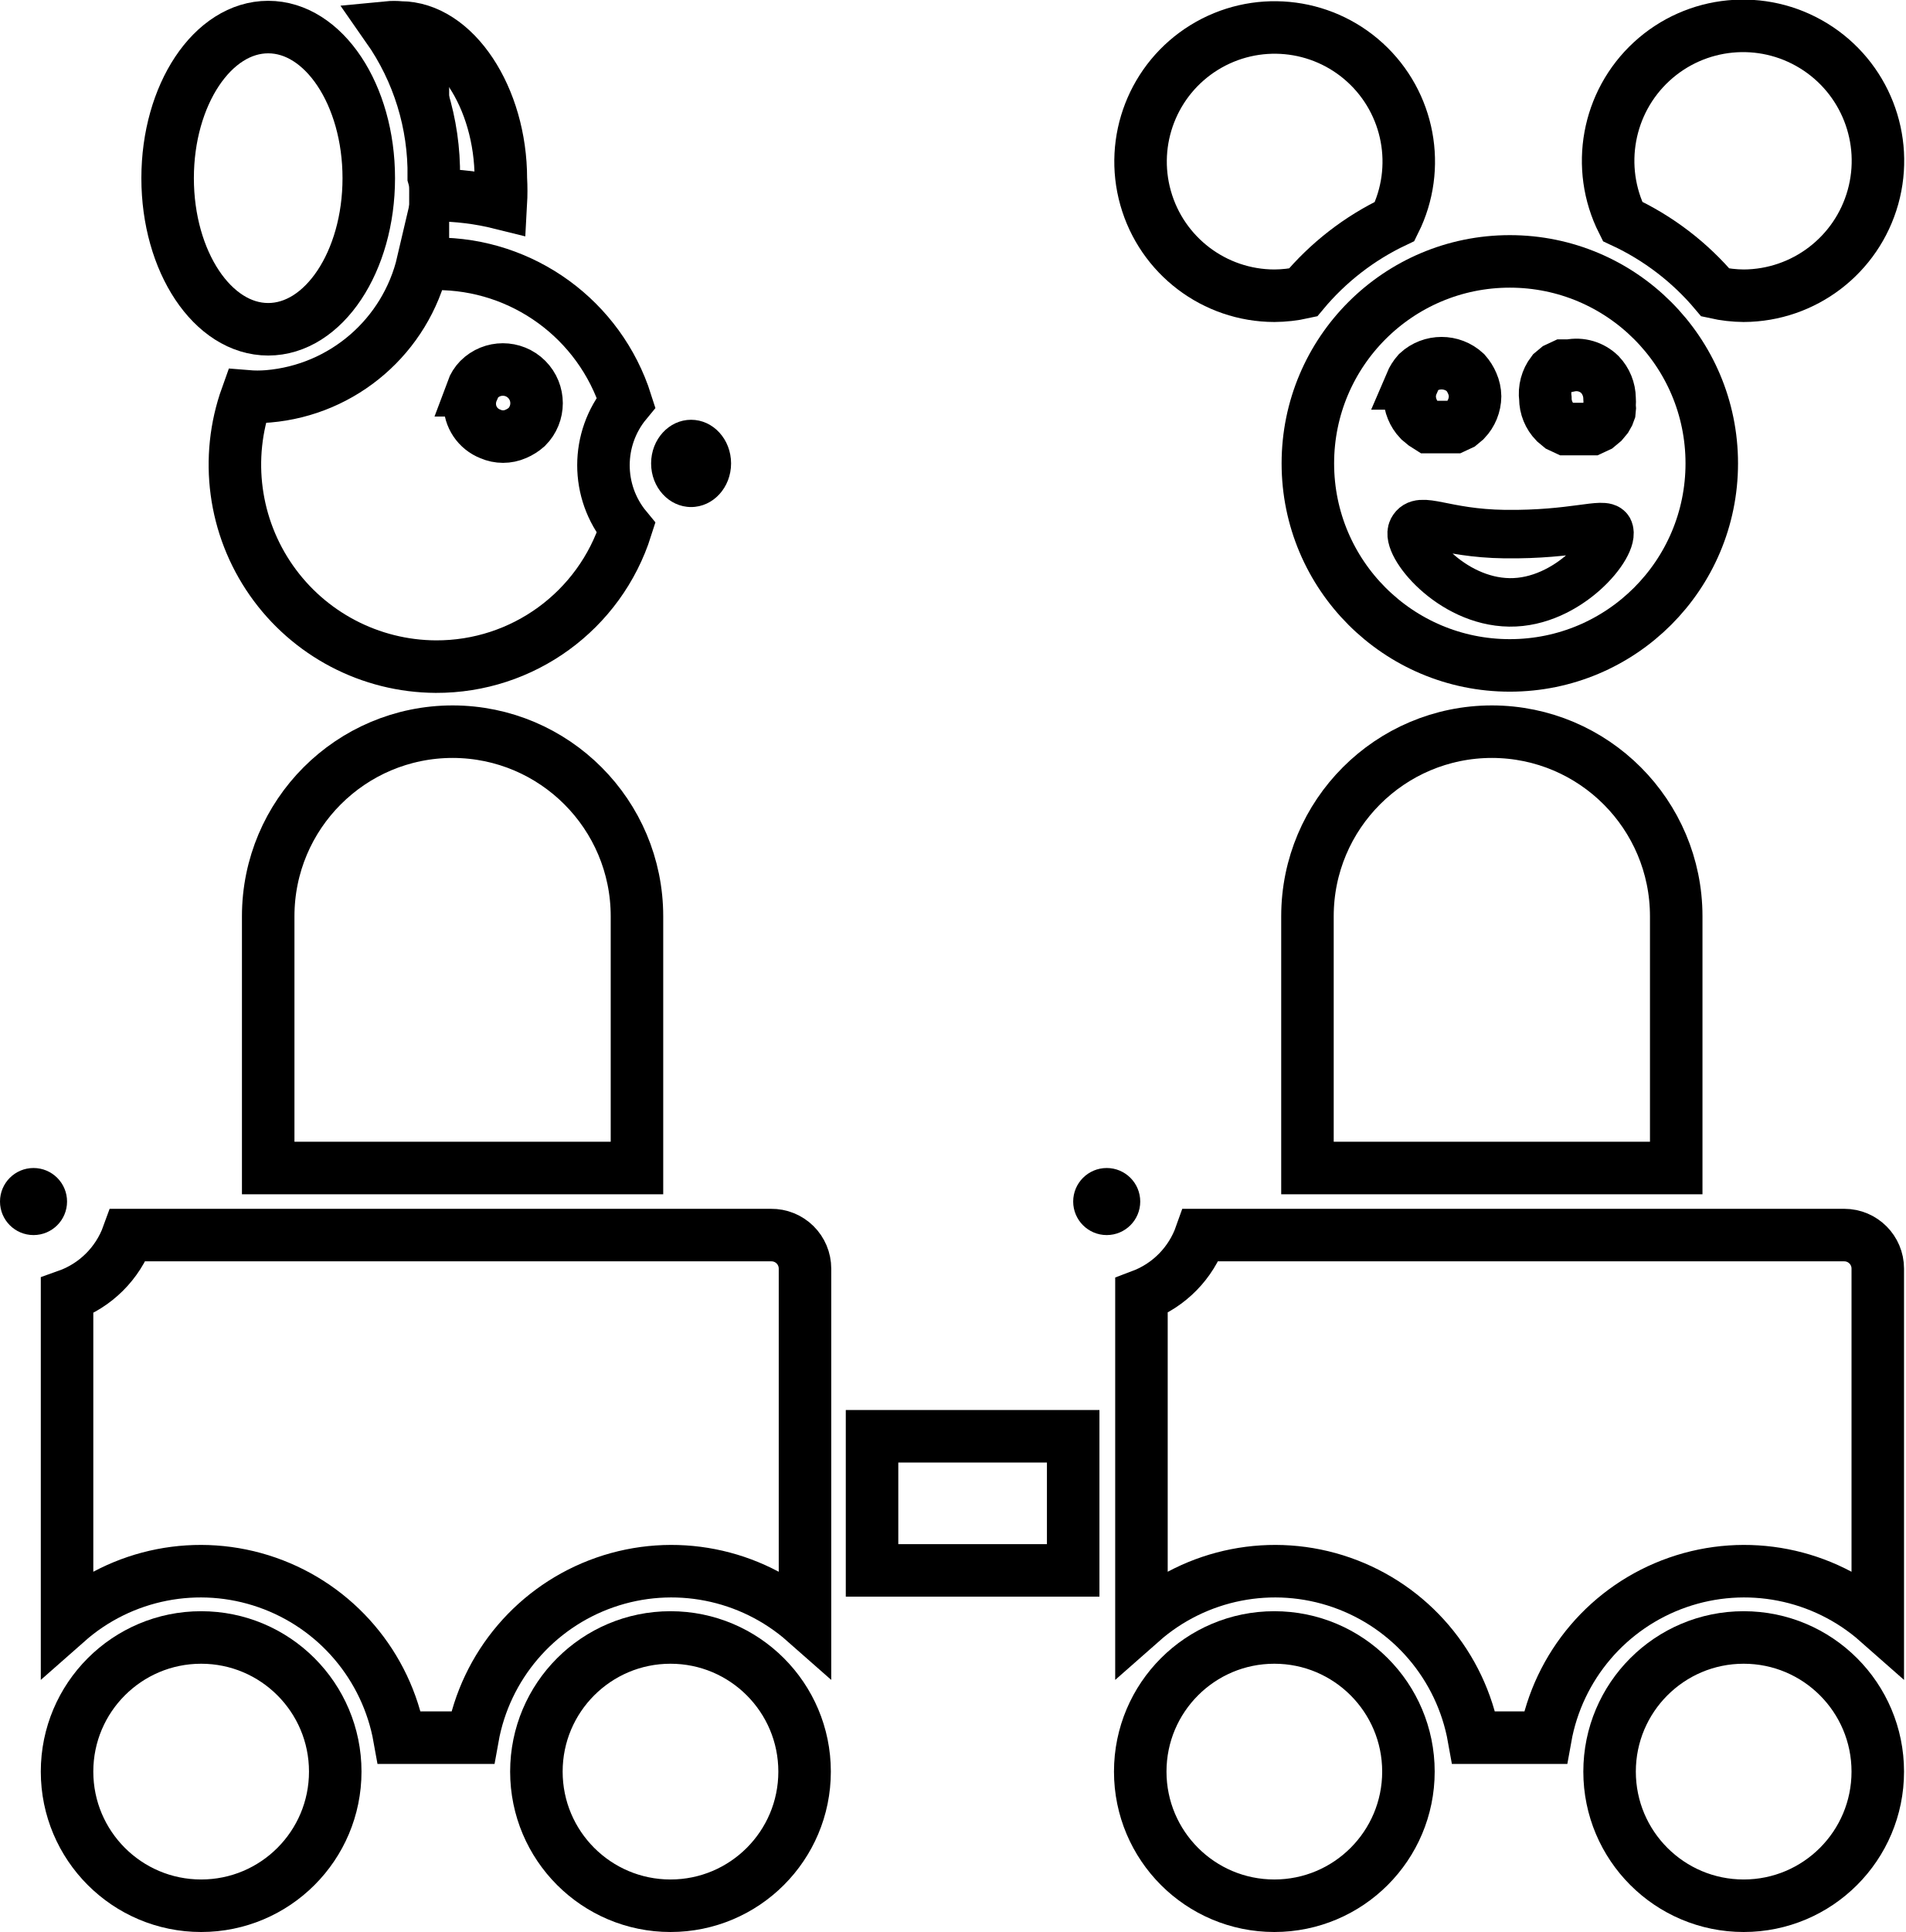
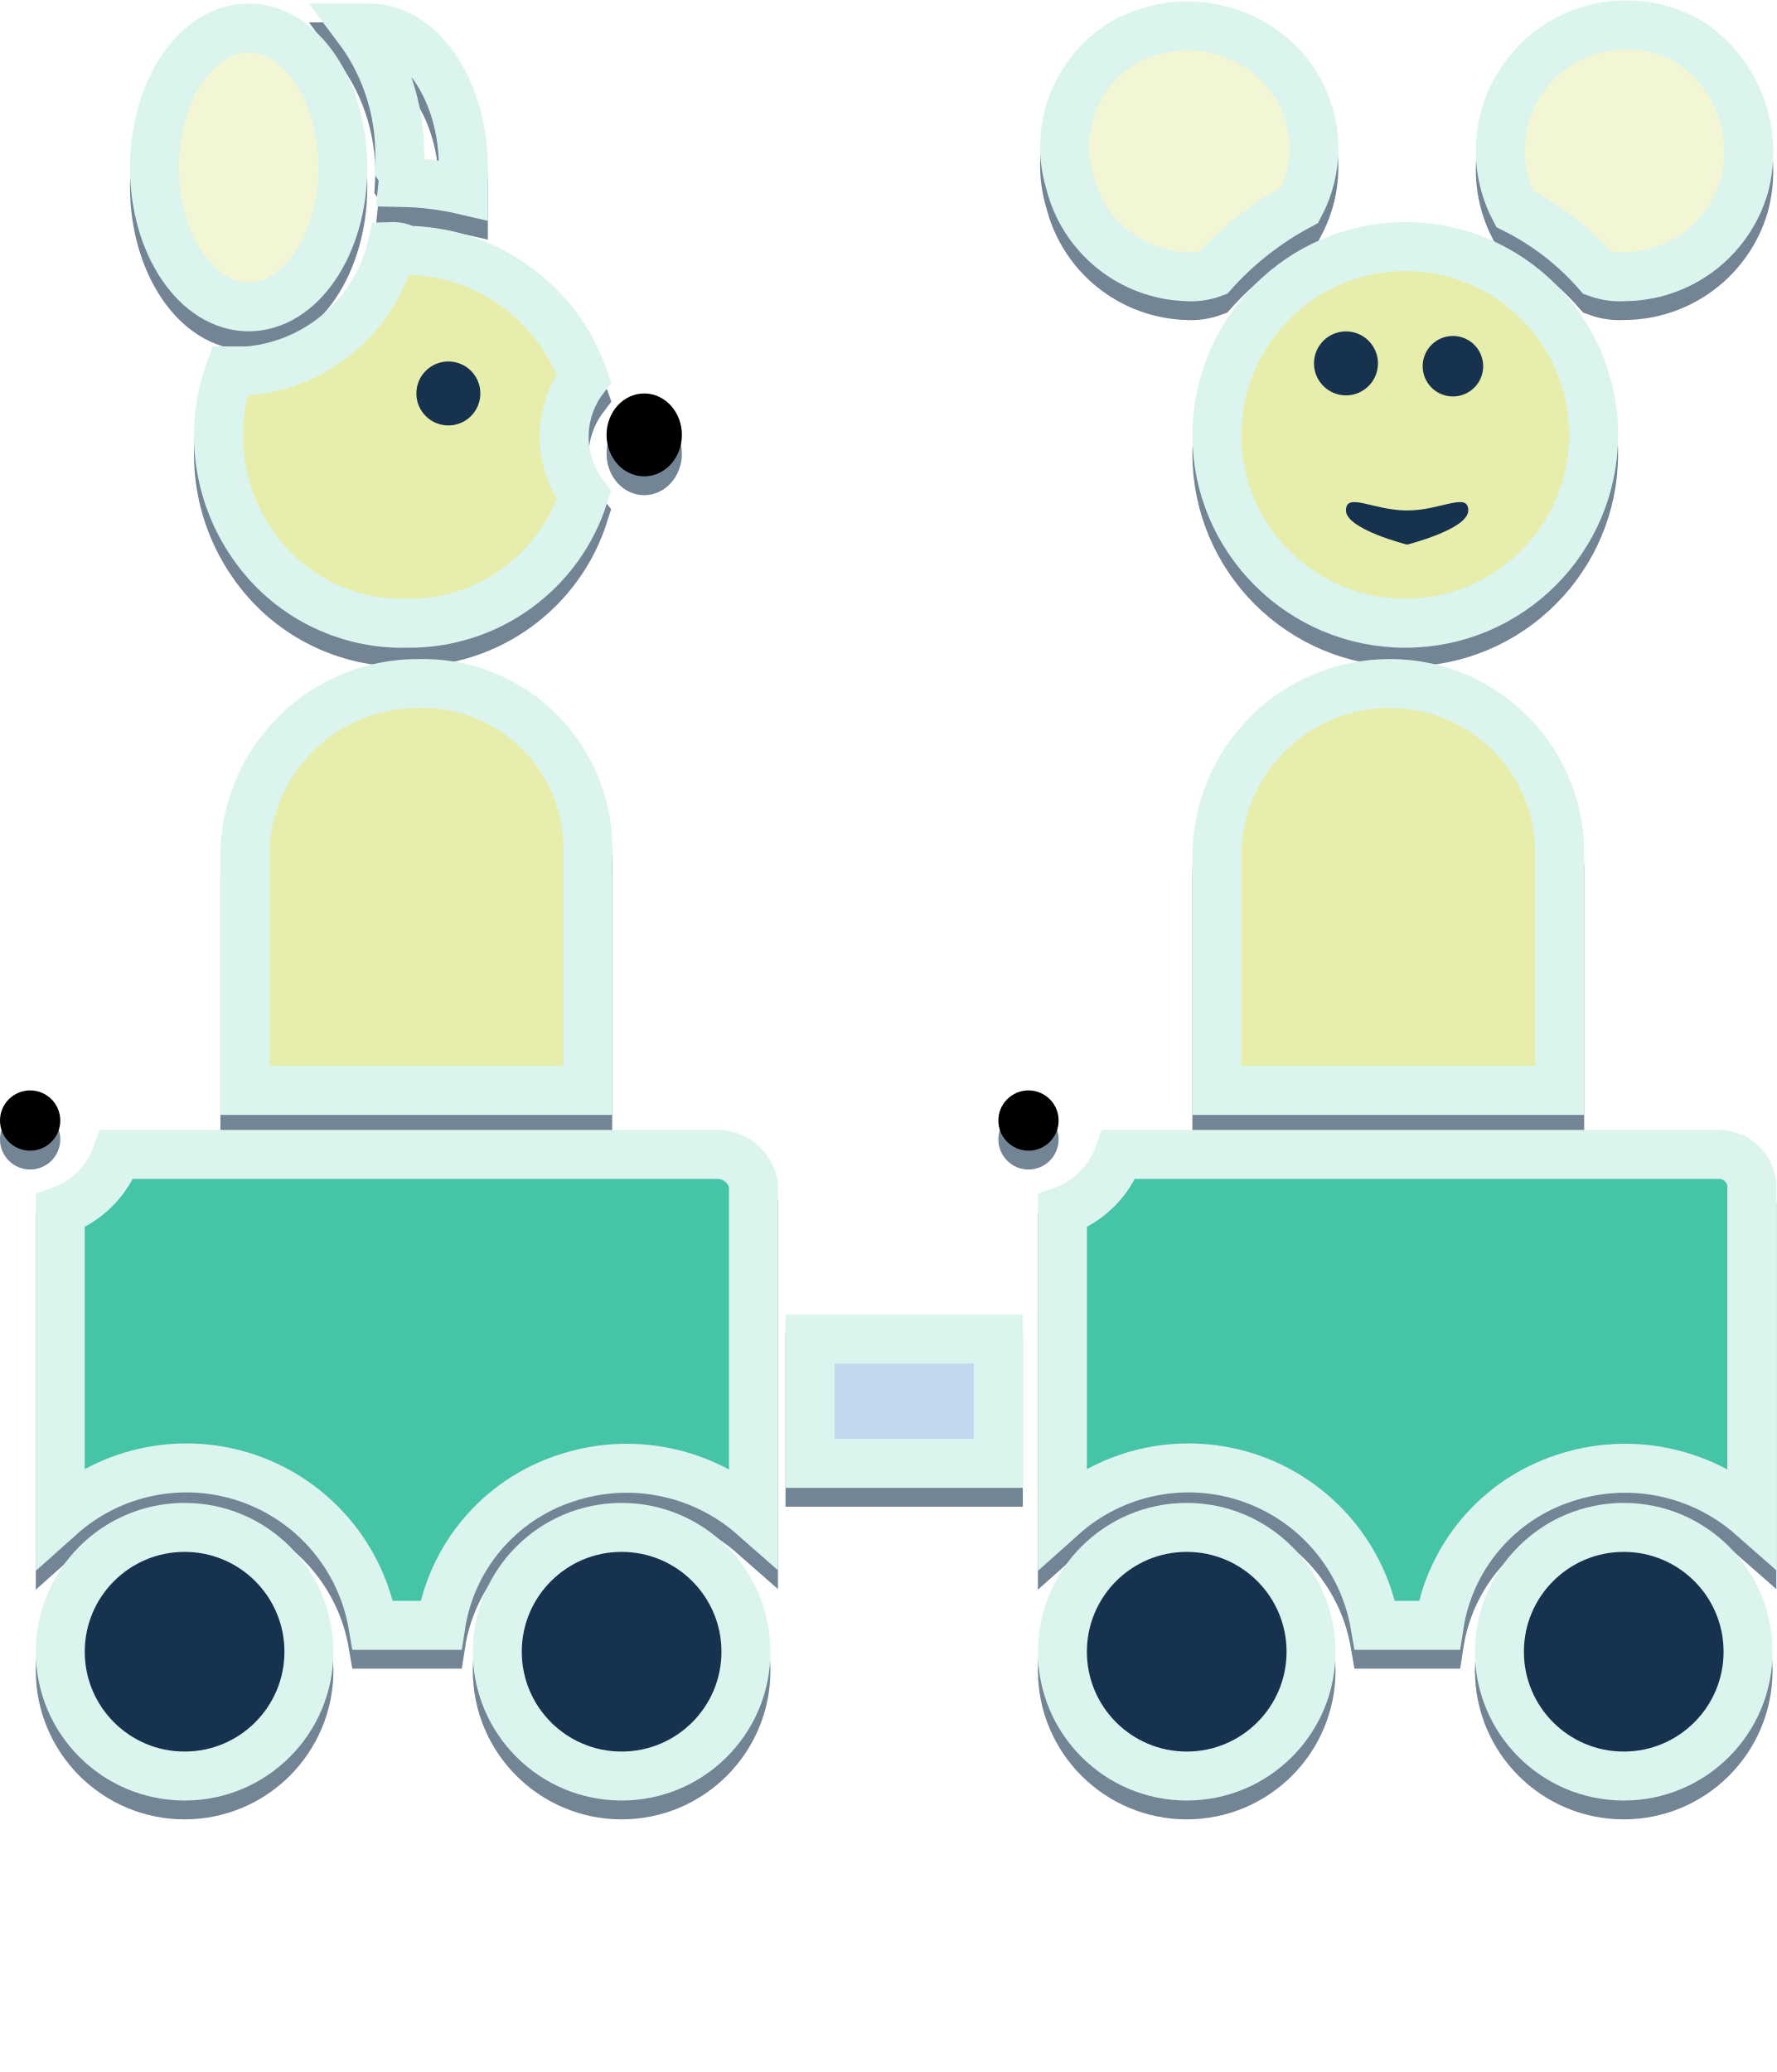
- <svg xmlns="http://www.w3.org/2000/svg" id="Layer_1" data-name="Layer 1" viewBox="0 0 47.17 47.82">
-   <path d="M17.95,18.2a4.57,4.57,0,0,0-4.57,4.57V29h9.13V22.77A4.57,4.57,0,0,0,17.95,18.2Z" transform="translate(-6.74 -0.09)" fill="none" stroke="#000" stroke-miterlimit="10" stroke-width="1.3" />
-   <ellipse cx="17.11" cy="11.47" rx="0.99" ry="1.08" />
-   <path d="M49.21,7.33a3.37,3.37,0,0,0,.7.08,3.34,3.34,0,1,0-3-1.84A6.68,6.68,0,0,1,49.21,7.33Z" transform="translate(-6.74 -0.09)" fill="none" stroke="#000" stroke-miterlimit="10" stroke-width="1.3" />
-   <path d="M17.52,4.92h0a6.74,6.74,0,0,1,1.62.2,5.46,5.46,0,0,0,0-.61c0-2-1.14-3.74-2.49-3.74a1.6,1.6,0,0,0-.31,0,6.31,6.31,0,0,1,1.14,3.7C17.53,4.64,17.52,4.78,17.52,4.92Z" transform="translate(-6.74 -0.09)" fill="none" stroke="#000" stroke-miterlimit="10" stroke-width="1.3" />
-   <path d="M17.21,6.59A4.31,4.31,0,0,1,13.38,9.9a3.21,3.21,0,0,1-.53,0,5,5,0,0,0,4.68,6.69,4.92,4.92,0,0,0,4.71-3.43,2.44,2.44,0,0,1,0-3.11,4.92,4.92,0,0,0-4.71-3.43H17.21Zm1.22,3.16a0.77,0.77,0,0,1,.17-0.27,0.83,0.83,0,1,1,1.18,1.18,1,1,0,0,1-.27.17,0.78,0.78,0,0,1-.63,0,0.8,0.8,0,0,1-.51-0.76,0.83,0.83,0,0,1,.07-0.32h0Z" transform="translate(-6.74 -0.09)" fill="none" stroke="#000" stroke-miterlimit="10" stroke-width="1.3" />
-   <path d="M38.29,7.41A3.37,3.37,0,0,0,39,7.33a6.68,6.68,0,0,1,2.27-1.76A3.32,3.32,0,1,0,38.29,7.41Z" transform="translate(-6.74 -0.09)" fill="none" stroke="#000" stroke-miterlimit="10" stroke-width="1.3" />
-   <ellipse cx="6.64" cy="4.41" rx="2.49" ry="3.74" fill="none" stroke="#000" stroke-miterlimit="10" stroke-width="1.3" />
-   <path d="M43.68,18.2a4.57,4.57,0,0,0-4.57,4.57V29h9.13V22.77A4.57,4.57,0,0,0,43.68,18.2Z" transform="translate(-6.74 -0.09)" fill="none" stroke="#000" stroke-miterlimit="10" stroke-width="1.3" />
-   <path d="M39.12,11.56a5,5,0,1,0,5-5A5,5,0,0,0,39.12,11.56Zm6.05-2.25,0.12-.1,0.15-.07,0.16,0a0.83,0.83,0,0,1,.75.22,0.87,0.87,0,0,1,.24.59,1.15,1.15,0,0,1,0,.17,0.51,0.51,0,0,1,0,.15,0.64,0.64,0,0,1-.07.15l-0.1.12-0.12.1-0.15.07-0.16,0-0.16,0-0.16,0-0.16,0-0.15-.07-0.12-.1a0.85,0.85,0,0,1-.24-0.59A0.87,0.87,0,0,1,45.17,9.31Zm-3.5.27a1,1,0,0,1,.17-0.27,0.87,0.87,0,0,1,1.18,0,1,1,0,0,1,.17.27,0.83,0.83,0,0,1,.07.32,0.87,0.87,0,0,1-.24.59l-0.12.1-0.15.07-0.15,0-0.17,0-0.17,0-0.15,0L42,10.59l-0.12-.1a0.87,0.87,0,0,1-.24-0.59,0.83,0.83,0,0,1,.07-0.32h0Z" transform="translate(-6.74 -0.09)" fill="none" stroke="#000" stroke-miterlimit="10" stroke-width="1.3" />
-   <circle cx="27.4" cy="29.74" r="0.83" />
-   <rect x="21.59" y="35.55" width="4.98" height="3.32" fill="none" stroke="#000" stroke-miterlimit="10" stroke-width="1.3" />
-   <circle cx="31.55" cy="43.85" r="3.32" fill="none" stroke="#000" stroke-miterlimit="10" stroke-width="1.3" />
-   <circle cx="43.17" cy="43.85" r="3.32" fill="none" stroke="#000" stroke-miterlimit="10" stroke-width="1.3" />
-   <circle cx="0.83" cy="29.74" r="0.83" />
-   <path d="M52.4,30.66H36.47A2.49,2.49,0,0,1,35,32.16v8.07a5,5,0,0,1,8.23,2.87H45a5,5,0,0,1,8.23-2.87V31.49A0.83,0.83,0,0,0,52.4,30.66Z" transform="translate(-6.74 -0.09)" fill="none" stroke="#000" stroke-miterlimit="10" stroke-width="1.3" />
-   <circle cx="16.6" cy="43.85" r="3.32" fill="none" stroke="#000" stroke-miterlimit="10" stroke-width="1.3" />
-   <path d="M25.83,30.66H9.91A2.49,2.49,0,0,1,8.4,32.16v8.07a5,5,0,0,1,8.23,2.87h1.81a5,5,0,0,1,8.23-2.87V31.49A0.83,0.83,0,0,0,25.83,30.66Z" transform="translate(-6.74 -0.09)" fill="none" stroke="#000" stroke-miterlimit="10" stroke-width="1.3" />
-   <circle cx="4.98" cy="43.85" r="3.32" fill="none" stroke="#000" stroke-miterlimit="10" stroke-width="1.3" />
-   <path d="M46.57,13.2c0.18,0.37-1,1.82-2.46,1.8s-2.59-1.44-2.4-1.8,0.75,0.09,2.29.11C45.71,13.33,46.45,13,46.57,13.2Z" transform="translate(-6.74 -0.09)" fill="none" stroke="#000" stroke-miterlimit="10" stroke-width="1.2" />
+ <svg xmlns="http://www.w3.org/2000/svg" viewBox="0 0 47.15 55">
+   <g style="isolation:isolate">
+     <g id="Layer_1" data-name="Layer 1">
+       <g id="_Group_" data-name="&lt;Group&gt;">
+         <g opacity="0.6" style="mix-blend-mode:multiply">
+           <rect x="21.5" y="36.044" width="5" height="3.3" fill="#16324f" />
+           <path d="M53.3,37.168v8.8a5.093,5.093,0,0,0-5-1,4.891,4.891,0,0,0-3.3,3.9H43.3a5.023,5.023,0,0,0-8.3-2.9v-8.1a2.475,2.475,0,0,0,1.5-1.5H52.4A0.876,0.876,0,0,1,53.3,37.168Z" transform="translate(-6.8 -5.224)" fill="#16324f" />
+           <path d="M51.7,6.868a3.52,3.52,0,0,1,1.4,3.8,3.33,3.33,0,0,1-3.2,2.4,1.7,1.7,0,0,1-.7-0.1,7.231,7.231,0,0,0-2.2-1.7A3.343,3.343,0,0,1,51.7,6.868Z" transform="translate(-6.8 -5.224)" fill="#16324f" />
+           <circle cx="43.1" cy="44.344" r="3.3" fill="#16324f" />
+           <path d="M48.2,28.468v6.2H39.1v-6.2a4.588,4.588,0,0,1,4.6-4.6A4.5,4.5,0,0,1,48.2,28.468Z" transform="translate(-6.8 -5.224)" fill="#16324f" />
+           <path d="M44.1,12.268a5,5,0,1,1-5,5A5.015,5.015,0,0,1,44.1,12.268Z" transform="translate(-6.8 -5.224)" fill="#16324f" />
+           <path d="M40.6,7.268a3.21,3.21,0,0,1,.7,3.9,8.362,8.362,0,0,0-2.3,1.8,1.7,1.7,0,0,1-.7.1,3.3,3.3,0,0,1-3.1-2.5,3.232,3.232,0,0,1,1.4-3.7A3.468,3.468,0,0,1,40.6,7.268Z" transform="translate(-6.8 -5.224)" fill="#16324f" />
+           <circle cx="31.5" cy="44.344" r="3.3" fill="#16324f" />
+           <circle cx="27.3" cy="30.244" r="0.8" fill="#16324f" />
+           <path d="M26.8,37.168v8.8a5.093,5.093,0,0,0-5-1,4.891,4.891,0,0,0-3.3,3.9H16.7a5.023,5.023,0,0,0-8.3-2.9v-8.1a2.475,2.475,0,0,0,1.5-1.5H25.8A0.974,0.974,0,0,1,26.8,37.168Z" transform="translate(-6.8 -5.224)" fill="#16324f" />
+           <circle cx="16.5" cy="44.344" r="3.3" fill="#16324f" />
+           <ellipse cx="17.1" cy="12.044" rx="1" ry="1.1" fill="#16324f" />
+           <path d="M22.4,28.468v6.2H13.3v-6.2a4.588,4.588,0,0,1,4.6-4.6A4.385,4.385,0,0,1,22.4,28.468Z" transform="translate(-6.8 -5.224)" fill="#16324f" />
+           <path d="M22.3,15.768a2.551,2.551,0,0,0,0,3.1,4.863,4.863,0,0,1-4.7,3.4,4.813,4.813,0,0,1-4.1-2.1,5.061,5.061,0,0,1-.6-4.6h0.5a4.309,4.309,0,0,0,3.8-3.3,0.756,0.756,0,0,1,.4.1A5.053,5.053,0,0,1,22.3,15.768Z" transform="translate(-6.8 -5.224)" fill="#16324f" />
+           <ellipse cx="6.6" cy="4.944" rx="2.5" ry="3.7" fill="#16324f" />
+           <circle cx="4.9" cy="44.344" r="3.3" fill="#16324f" />
+           <circle cx="0.8" cy="30.244" r="0.8" fill="#16324f" />
+           <path d="M17.9,23.868a4.588,4.588,0,0,0-4.6,4.6v6.2h9.1v-6.2A4.385,4.385,0,0,0,17.9,23.868Z" transform="translate(-6.8 -5.224)" fill="none" stroke="#16324f" stroke-miterlimit="10" stroke-width="1.3" />
+           <path d="M49.2,12.968a1.7,1.7,0,0,0,.7.1,3.33,3.33,0,0,0,3.2-2.4,3.52,3.52,0,0,0-1.4-3.8,3.343,3.343,0,0,0-4.7,4.4A7.231,7.231,0,0,1,49.2,12.968Z" transform="translate(-6.8 -5.224)" fill="none" stroke="#16324f" stroke-miterlimit="10" stroke-width="1.3" />
+           <path d="M17.5,10.568a7.772,7.772,0,0,1,1.6.2v-0.6c0-2-1.1-3.7-2.5-3.7H16.3a5.572,5.572,0,0,1,1.1,3.7A0.6,0.6,0,0,1,17.5,10.568Z" transform="translate(-6.8 -5.224)" fill="none" stroke="#16324f" stroke-miterlimit="10" stroke-width="1.3" />
+           <path d="M17.2,12.268a4.309,4.309,0,0,1-3.8,3.3H12.9a5.061,5.061,0,0,0,.6,4.6,4.813,4.813,0,0,0,4.1,2.1,4.863,4.863,0,0,0,4.7-3.4,2.551,2.551,0,0,1,0-3.1,5.053,5.053,0,0,0-4.7-3.4A0.756,0.756,0,0,0,17.2,12.268Z" transform="translate(-6.8 -5.224)" fill="none" stroke="#16324f" stroke-miterlimit="10" stroke-width="1.3" />
+           <path d="M38.3,13.068a1.7,1.7,0,0,0,.7-0.1,8.362,8.362,0,0,1,2.3-1.8,3.21,3.21,0,0,0-.7-3.9,3.468,3.468,0,0,0-4-.4,3.232,3.232,0,0,0-1.4,3.7A3.3,3.3,0,0,0,38.3,13.068Z" transform="translate(-6.8 -5.224)" fill="none" stroke="#16324f" stroke-miterlimit="10" stroke-width="1.3" />
+           <ellipse cx="6.6" cy="4.944" rx="2.5" ry="3.7" fill="none" stroke="#16324f" stroke-miterlimit="10" stroke-width="1.3" />
+           <path d="M43.7,23.868a4.588,4.588,0,0,0-4.6,4.6v6.2h9.1v-6.2A4.5,4.5,0,0,0,43.7,23.868Z" transform="translate(-6.8 -5.224)" fill="none" stroke="#16324f" stroke-miterlimit="10" stroke-width="1.3" />
+           <path d="M39.1,17.268a5,5,0,1,0,5-5A5.015,5.015,0,0,0,39.1,17.268Z" transform="translate(-6.8 -5.224)" fill="none" stroke="#16324f" stroke-miterlimit="10" stroke-width="1.3" />
+           <rect x="21.5" y="36.044" width="5" height="3.3" fill="none" stroke="#16324f" stroke-miterlimit="10" stroke-width="1.3" />
+           <circle cx="31.5" cy="44.344" r="3.3" fill="none" stroke="#16324f" stroke-miterlimit="10" stroke-width="1.3" />
+           <circle cx="43.1" cy="44.344" r="3.3" fill="none" stroke="#16324f" stroke-miterlimit="10" stroke-width="1.3" />
+           <path d="M52.4,36.368H36.5a2.475,2.475,0,0,1-1.5,1.5v8.1a5.023,5.023,0,0,1,8.3,2.9H45a4.891,4.891,0,0,1,3.3-3.9,5.093,5.093,0,0,1,5,1v-8.8A0.876,0.876,0,0,0,52.4,36.368Z" transform="translate(-6.8 -5.224)" fill="none" stroke="#16324f" stroke-miterlimit="10" stroke-width="1.3" />
+           <circle cx="16.5" cy="44.344" r="3.3" fill="none" stroke="#16324f" stroke-miterlimit="10" stroke-width="1.3" />
+           <path d="M25.8,36.368H9.9a2.475,2.475,0,0,1-1.5,1.5v8.1a5.023,5.023,0,0,1,8.3,2.9h1.8a4.891,4.891,0,0,1,3.3-3.9,5.093,5.093,0,0,1,5,1v-8.8A0.974,0.974,0,0,0,25.8,36.368Z" transform="translate(-6.8 -5.224)" fill="none" stroke="#16324f" stroke-miterlimit="10" stroke-width="1.3" />
+           <circle cx="4.9" cy="44.344" r="3.3" fill="none" stroke="#16324f" stroke-miterlimit="10" stroke-width="1.3" />
+         </g>
+         <rect x="21.5" y="35.544" width="5" height="3.3" fill="#c3d8ee" />
+         <path d="M53.3,36.668v8.8a5.093,5.093,0,0,0-5-1,4.891,4.891,0,0,0-3.3,3.9H43.3a5.023,5.023,0,0,0-8.3-2.9v-8.1a2.475,2.475,0,0,0,1.5-1.5H52.4A0.876,0.876,0,0,1,53.3,36.668Z" transform="translate(-6.8 -5.224)" fill="#45c4a7" />
+         <path d="M51.7,6.368a3.52,3.52,0,0,1,1.4,3.8,3.33,3.33,0,0,1-3.2,2.4,1.7,1.7,0,0,1-.7-0.1,7.231,7.231,0,0,0-2.2-1.7A3.343,3.343,0,0,1,51.7,6.368Z" transform="translate(-6.8 -5.224)" fill="#f3f6d5" />
+         <circle cx="43.1" cy="43.844" r="3.3" fill="#16324f" />
+         <path d="M48.2,27.968v6.2H39.1v-6.2a4.588,4.588,0,0,1,4.6-4.6A4.5,4.5,0,0,1,48.2,27.968Z" transform="translate(-6.8 -5.224)" fill="#e7edab" />
+         <path d="M44.1,11.768a5,5,0,1,1-5,5A5.015,5.015,0,0,1,44.1,11.768Z" transform="translate(-6.8 -5.224)" fill="#e7edab" />
+         <path d="M40.6,6.768a3.21,3.21,0,0,1,.7,3.9,8.362,8.362,0,0,0-2.3,1.8,1.7,1.7,0,0,1-.7.1,3.3,3.3,0,0,1-3.1-2.5,3.232,3.232,0,0,1,1.4-3.7A3.468,3.468,0,0,1,40.6,6.768Z" transform="translate(-6.8 -5.224)" fill="#f3f6d5" />
+         <circle cx="31.5" cy="43.844" r="3.3" fill="#16324f" />
+         <circle cx="27.3" cy="29.744" r="0.8" />
+         <path d="M26.8,36.668v8.8a5.093,5.093,0,0,0-5-1,4.891,4.891,0,0,0-3.3,3.9H16.7a5.023,5.023,0,0,0-8.3-2.9v-8.1a2.475,2.475,0,0,0,1.5-1.5H25.8A0.974,0.974,0,0,1,26.8,36.668Z" transform="translate(-6.8 -5.224)" fill="#45c4a7" />
+         <circle cx="16.5" cy="43.844" r="3.3" fill="#16324f" />
+         <ellipse cx="17.1" cy="11.544" rx="1" ry="1.1" />
+         <path d="M22.4,27.968v6.2H13.3v-6.2a4.588,4.588,0,0,1,4.6-4.6A4.385,4.385,0,0,1,22.4,27.968Z" transform="translate(-6.8 -5.224)" fill="#e7edab" />
+         <path d="M22.3,15.268a2.551,2.551,0,0,0,0,3.1,4.863,4.863,0,0,1-4.7,3.4,4.813,4.813,0,0,1-4.1-2.1,5.061,5.061,0,0,1-.6-4.6h0.5a4.309,4.309,0,0,0,3.8-3.3,0.756,0.756,0,0,1,.4.1A5.053,5.053,0,0,1,22.3,15.268Z" transform="translate(-6.8 -5.224)" fill="#e7edab" />
+         <ellipse cx="6.6" cy="4.444" rx="2.5" ry="3.7" fill="#f3f6d5" />
+         <circle cx="4.9" cy="43.844" r="3.3" fill="#16324f" />
+         <circle cx="0.8" cy="29.744" r="0.8" />
+         <path d="M17.9,23.368a4.588,4.588,0,0,0-4.6,4.6v6.2h9.1v-6.2A4.385,4.385,0,0,0,17.9,23.368Z" transform="translate(-6.8 -5.224)" fill="none" stroke="#dcf4ee" stroke-miterlimit="10" stroke-width="1.3" />
+         <path d="M49.2,12.468a1.7,1.7,0,0,0,.7.1,3.33,3.33,0,0,0,3.2-2.4,3.52,3.52,0,0,0-1.4-3.8,3.343,3.343,0,0,0-4.7,4.4A7.231,7.231,0,0,1,49.2,12.468Z" transform="translate(-6.8 -5.224)" fill="none" stroke="#dcf4ee" stroke-miterlimit="10" stroke-width="1.3" />
+         <path d="M17.5,10.068a7.772,7.772,0,0,1,1.6.2v-0.6c0-2-1.1-3.7-2.5-3.7H16.3a5.572,5.572,0,0,1,1.1,3.7A0.6,0.6,0,0,1,17.5,10.068Z" transform="translate(-6.8 -5.224)" fill="none" stroke="#dcf4ee" stroke-miterlimit="10" stroke-width="1.3" />
+         <path d="M17.2,11.768a4.309,4.309,0,0,1-3.8,3.3H12.9a5.061,5.061,0,0,0,.6,4.6,4.813,4.813,0,0,0,4.1,2.1,4.863,4.863,0,0,0,4.7-3.4,2.551,2.551,0,0,1,0-3.1,5.053,5.053,0,0,0-4.7-3.4A0.756,0.756,0,0,0,17.2,11.768Z" transform="translate(-6.8 -5.224)" fill="none" stroke="#dcf4ee" stroke-miterlimit="10" stroke-width="1.3" />
+         <path d="M38.3,12.568a1.7,1.7,0,0,0,.7-0.1,8.362,8.362,0,0,1,2.3-1.8,3.21,3.21,0,0,0-.7-3.9,3.468,3.468,0,0,0-4-.4,3.232,3.232,0,0,0-1.4,3.7A3.3,3.3,0,0,0,38.3,12.568Z" transform="translate(-6.8 -5.224)" fill="none" stroke="#dcf4ee" stroke-miterlimit="10" stroke-width="1.3" />
+         <ellipse cx="6.6" cy="4.444" rx="2.5" ry="3.7" fill="none" stroke="#dcf4ee" stroke-miterlimit="10" stroke-width="1.3" />
+         <path d="M43.7,23.368a4.588,4.588,0,0,0-4.6,4.6v6.2h9.1v-6.2A4.5,4.5,0,0,0,43.7,23.368Z" transform="translate(-6.8 -5.224)" fill="none" stroke="#dcf4ee" stroke-miterlimit="10" stroke-width="1.3" />
+         <path d="M39.1,16.768a5,5,0,1,0,5-5A5.015,5.015,0,0,0,39.1,16.768Z" transform="translate(-6.8 -5.224)" fill="none" stroke="#dcf4ee" stroke-miterlimit="10" stroke-width="1.3" />
+         <rect x="21.5" y="35.544" width="5" height="3.3" fill="none" stroke="#dcf4ee" stroke-miterlimit="10" stroke-width="1.3" />
+         <circle cx="31.5" cy="43.844" r="3.3" fill="none" stroke="#dcf4ee" stroke-miterlimit="10" stroke-width="1.3" />
+         <circle cx="43.1" cy="43.844" r="3.3" fill="none" stroke="#dcf4ee" stroke-miterlimit="10" stroke-width="1.3" />
+         <path d="M52.4,35.868H36.5a2.475,2.475,0,0,1-1.5,1.5v8.1a5.023,5.023,0,0,1,8.3,2.9H45a4.891,4.891,0,0,1,3.3-3.9,5.093,5.093,0,0,1,5,1v-8.8A0.876,0.876,0,0,0,52.4,35.868Z" transform="translate(-6.8 -5.224)" fill="none" stroke="#dcf4ee" stroke-miterlimit="10" stroke-width="1.3" />
+         <circle cx="16.5" cy="43.844" r="3.3" fill="none" stroke="#dcf4ee" stroke-miterlimit="10" stroke-width="1.3" />
+         <path d="M25.8,35.868H9.9a2.475,2.475,0,0,1-1.5,1.5v8.1a5.023,5.023,0,0,1,8.3,2.9h1.8a4.891,4.891,0,0,1,3.3-3.9,5.093,5.093,0,0,1,5,1v-8.8A0.974,0.974,0,0,0,25.8,35.868Z" transform="translate(-6.8 -5.224)" fill="none" stroke="#dcf4ee" stroke-miterlimit="10" stroke-width="1.3" />
+         <circle cx="4.9" cy="43.844" r="3.3" fill="none" stroke="#dcf4ee" stroke-miterlimit="10" stroke-width="1.3" />
+       </g>
+       <circle cx="35.727" cy="9.646" r="0.849" fill="#16324f" />
+       <circle cx="45.366" cy="14.945" r="0.803" transform="translate(14.767 51.134) rotate(-78.349)" fill="#16324f" />
+       <circle cx="11.901" cy="10.444" r="0.849" fill="#16324f" />
+       <path d="M45.773,18.774c0,0.5-1.623.906-1.623,0.906s-1.623-.406-1.623-0.906,0.727,0,1.623,0S45.773,18.273,45.773,18.774Z" transform="translate(-6.8 -5.224)" fill="#16324f" />
+     </g>
+   </g>
</svg>
